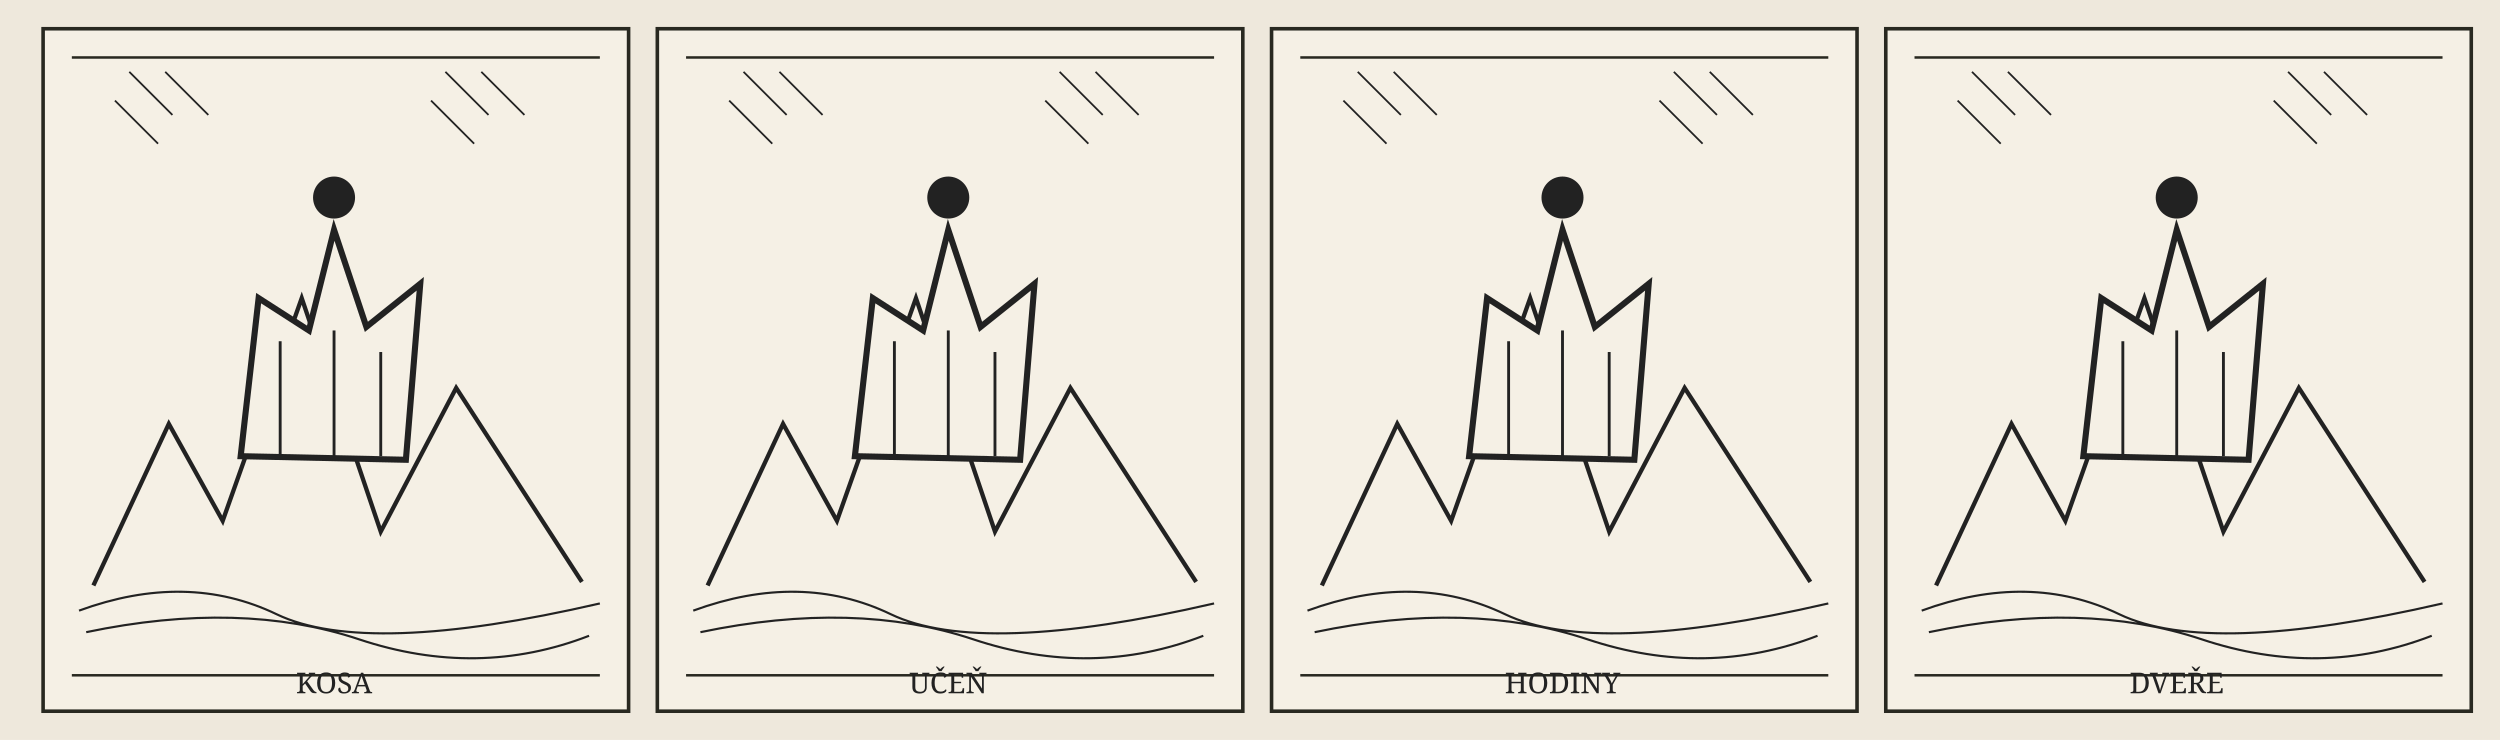
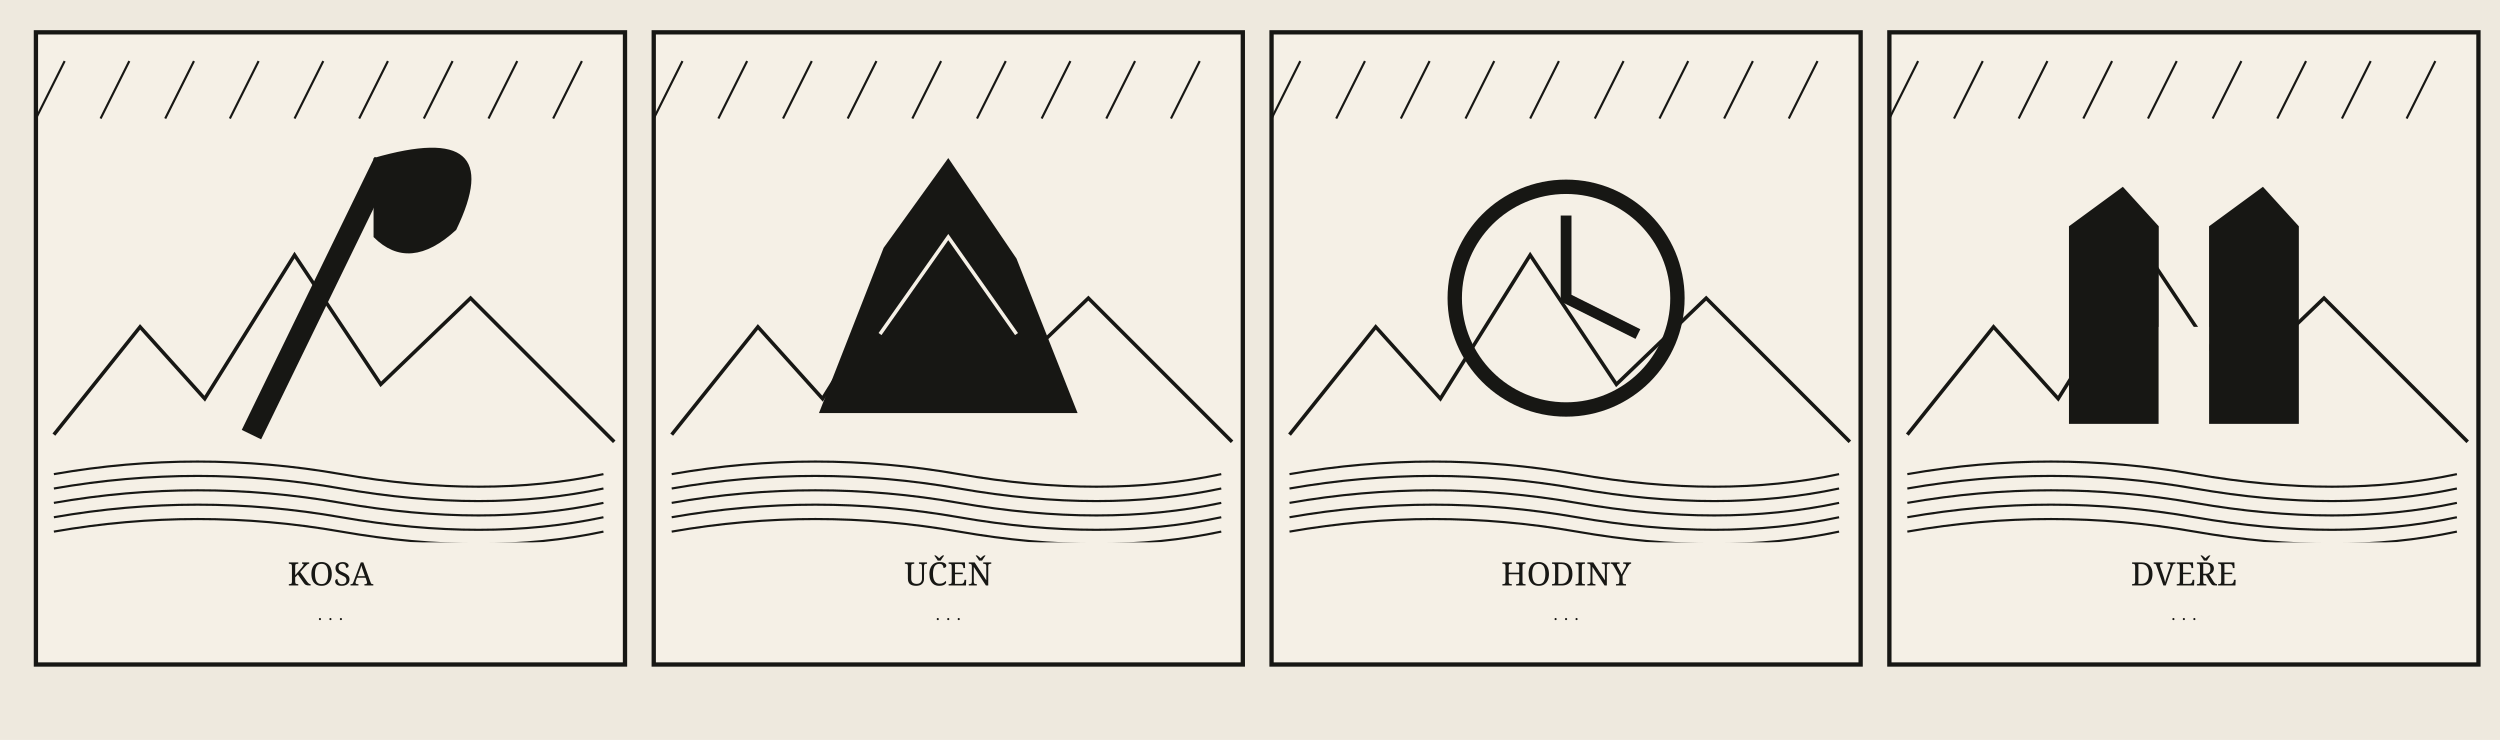
<svg xmlns="http://www.w3.org/2000/svg" viewBox="0 0 696 206">
-   <rect width="696" height="206" fill="#eee8dc" />
-   <g transform="translate(12,8)">
-     <rect width="163" height="190" fill="#f5f0e5" stroke="#282820" />
-     <path d="M8 8H155M8 180H155" stroke="#282820" stroke-width=".7" />
-     <g fill="none" stroke="#222" stroke-width="1.2">
-       <path d="M14 155L35 110L50 137L72 75L94 140L115 100L150 154" />
-       <path d="M10 162Q40 151 65 163T155 160M12 168Q55 159 88 170T152 169" stroke-width=".6" />
-       <path d="M20 20l12 12m-8-20l12 12m-2-12l12 12M108 20l12 12m-8-20l12 12m-2-12l12 12" stroke-width=".5" />
-     </g>
-     <g transform="translate(81,91)" fill="#f5f0e5" stroke="#222" stroke-width="1.7">
-       <path d="M-26 28L-21 -16L-7 -7L0 -35L9 -8L24 -20L20 29Z" />
-       <path d="M-15 28V-4M0 28V-7M13 28V-1" stroke-width=".8" />
-       <circle cx="0" cy="-44" r="5" fill="#222" />
-     </g>
-     <text x="81" y="185" font-family="Georgia,serif" font-size="8" text-anchor="middle" fill="#222">KOSA</text>
+   <rect width="696" height="206" fill="#eee9de" />
+   <g>
+     <rect x="10" y="9" width="164" height="176" fill="#f5f0e6" stroke="#171714" stroke-width="1.2" />
+     <path d="M18 17l-8 16" stroke="#171714" stroke-width=".6" />
+     <path d="M36 17l-8 16" stroke="#171714" stroke-width=".6" />
+     <path d="M54 17l-8 16" stroke="#171714" stroke-width=".6" />
+     <path d="M72 17l-8 16" stroke="#171714" stroke-width=".6" />
+     <path d="M90 17l-8 16" stroke="#171714" stroke-width=".6" />
+     <path d="M108 17l-8 16" stroke="#171714" stroke-width=".6" />
+     <path d="M126 17l-8 16" stroke="#171714" stroke-width=".6" />
+     <path d="M144 17l-8 16" stroke="#171714" stroke-width=".6" />
+     <path d="M162 17l-8 16" stroke="#171714" stroke-width=".6" />
+     <path d="M15 121l24 -30 18 20 25 -40 24 36 25 -24 40 40" stroke="#171714" fill="none" />
+     <path d="M70 121L107 45" stroke="#171714" stroke-width="6" />
+     <path d="M104 44Q142 33 127 64Q114 76 104 66" fill="#171714" />
+     <path d="M15 132q40 -7 80 0t73 0" stroke="#171714" stroke-width=".6" fill="none" />
+     <path d="M15 136q40 -7 80 0t73 0" stroke="#171714" stroke-width=".6" fill="none" />
+     <path d="M15 140q40 -7 80 0t73 0" stroke="#171714" stroke-width=".6" fill="none" />
+     <path d="M15 144q40 -7 80 0t73 0" stroke="#171714" stroke-width=".6" fill="none" />
+     <path d="M15 148q40 -7 80 0t73 0" stroke="#171714" stroke-width=".6" fill="none" />
+     <rect x="15" y="151" width="154" height="29" fill="#f5f0e6" />
+     <text x="92" y="163" text-anchor="middle" font-family="Georgia,serif" font-size="9" fill="#171714">KOSA</text>
+     <text x="92" y="174" text-anchor="middle" font-size="5" fill="#171714">· · ·</text>
  </g>
-   <g transform="translate(183,8)">
-     <rect width="163" height="190" fill="#f5f0e5" stroke="#282820" />
-     <path d="M8 8H155M8 180H155" stroke="#282820" stroke-width=".7" />
-     <g fill="none" stroke="#222" stroke-width="1.2">
-       <path d="M14 155L35 110L50 137L72 75L94 140L115 100L150 154" />
-       <path d="M10 162Q40 151 65 163T155 160M12 168Q55 159 88 170T152 169" stroke-width=".6" />
-       <path d="M20 20l12 12m-8-20l12 12m-2-12l12 12M108 20l12 12m-8-20l12 12m-2-12l12 12" stroke-width=".5" />
-     </g>
-     <g transform="translate(81,91)" fill="#f5f0e5" stroke="#222" stroke-width="1.7">
-       <path d="M-26 28L-21 -16L-7 -7L0 -35L9 -8L24 -20L20 29Z" />
-       <path d="M-15 28V-4M0 28V-7M13 28V-1" stroke-width=".8" />
-       <circle cx="0" cy="-44" r="5" fill="#222" />
-     </g>
-     <text x="81" y="185" font-family="Georgia,serif" font-size="8" text-anchor="middle" fill="#222">UČEŇ</text>
+   <g>
+     <rect x="182" y="9" width="164" height="176" fill="#f5f0e6" stroke="#171714" stroke-width="1.2" />
+     <path d="M190 17l-8 16" stroke="#171714" stroke-width=".6" />
+     <path d="M208 17l-8 16" stroke="#171714" stroke-width=".6" />
+     <path d="M226 17l-8 16" stroke="#171714" stroke-width=".6" />
+     <path d="M244 17l-8 16" stroke="#171714" stroke-width=".6" />
+     <path d="M262 17l-8 16" stroke="#171714" stroke-width=".6" />
+     <path d="M280 17l-8 16" stroke="#171714" stroke-width=".6" />
+     <path d="M298 17l-8 16" stroke="#171714" stroke-width=".6" />
+     <path d="M316 17l-8 16" stroke="#171714" stroke-width=".6" />
+     <path d="M334 17l-8 16" stroke="#171714" stroke-width=".6" />
+     <path d="M187 121l24 -30 18 20 25 -40 24 36 25 -24 40 40" stroke="#171714" fill="none" />
+     <path d="M228 115L246 69L264 44L283 72L300 115Z" fill="#171714" />
+     <path d="M245 93L264 66L283 93" stroke="#f5f0e6" fill="none" />
+     <path d="M187 132q40 -7 80 0t73 0" stroke="#171714" stroke-width=".6" fill="none" />
+     <path d="M187 136q40 -7 80 0t73 0" stroke="#171714" stroke-width=".6" fill="none" />
+     <path d="M187 140q40 -7 80 0t73 0" stroke="#171714" stroke-width=".6" fill="none" />
+     <path d="M187 144q40 -7 80 0t73 0" stroke="#171714" stroke-width=".6" fill="none" />
+     <path d="M187 148q40 -7 80 0t73 0" stroke="#171714" stroke-width=".6" fill="none" />
+     <rect x="187" y="151" width="154" height="29" fill="#f5f0e6" />
+     <text x="264" y="163" text-anchor="middle" font-family="Georgia,serif" font-size="9" fill="#171714">UČEŇ</text>
+     <text x="264" y="174" text-anchor="middle" font-size="5" fill="#171714">· · ·</text>
  </g>
-   <g transform="translate(354,8)">
-     <rect width="163" height="190" fill="#f5f0e5" stroke="#282820" />
-     <path d="M8 8H155M8 180H155" stroke="#282820" stroke-width=".7" />
-     <g fill="none" stroke="#222" stroke-width="1.2">
-       <path d="M14 155L35 110L50 137L72 75L94 140L115 100L150 154" />
-       <path d="M10 162Q40 151 65 163T155 160M12 168Q55 159 88 170T152 169" stroke-width=".6" />
-       <path d="M20 20l12 12m-8-20l12 12m-2-12l12 12M108 20l12 12m-8-20l12 12m-2-12l12 12" stroke-width=".5" />
-     </g>
-     <g transform="translate(81,91)" fill="#f5f0e5" stroke="#222" stroke-width="1.7">
-       <path d="M-26 28L-21 -16L-7 -7L0 -35L9 -8L24 -20L20 29Z" />
-       <path d="M-15 28V-4M0 28V-7M13 28V-1" stroke-width=".8" />
-       <circle cx="0" cy="-44" r="5" fill="#222" />
-     </g>
-     <text x="81" y="185" font-family="Georgia,serif" font-size="8" text-anchor="middle" fill="#222">HODINY</text>
+   <g>
+     <rect x="354" y="9" width="164" height="176" fill="#f5f0e6" stroke="#171714" stroke-width="1.2" />
+     <path d="M362 17l-8 16" stroke="#171714" stroke-width=".6" />
+     <path d="M380 17l-8 16" stroke="#171714" stroke-width=".6" />
+     <path d="M398 17l-8 16" stroke="#171714" stroke-width=".6" />
+     <path d="M416 17l-8 16" stroke="#171714" stroke-width=".6" />
+     <path d="M434 17l-8 16" stroke="#171714" stroke-width=".6" />
+     <path d="M452 17l-8 16" stroke="#171714" stroke-width=".6" />
+     <path d="M470 17l-8 16" stroke="#171714" stroke-width=".6" />
+     <path d="M488 17l-8 16" stroke="#171714" stroke-width=".6" />
+     <path d="M506 17l-8 16" stroke="#171714" stroke-width=".6" />
+     <path d="M359 121l24 -30 18 20 25 -40 24 36 25 -24 40 40" stroke="#171714" fill="none" />
+     <circle cx="436" cy="83" r="31" fill="none" stroke="#171714" stroke-width="4" />
+     <path d="M436 60V83L456 93" stroke="#171714" stroke-width="3" fill="none" />
+     <path d="M359 132q40 -7 80 0t73 0" stroke="#171714" stroke-width=".6" fill="none" />
+     <path d="M359 136q40 -7 80 0t73 0" stroke="#171714" stroke-width=".6" fill="none" />
+     <path d="M359 140q40 -7 80 0t73 0" stroke="#171714" stroke-width=".6" fill="none" />
+     <path d="M359 144q40 -7 80 0t73 0" stroke="#171714" stroke-width=".6" fill="none" />
+     <path d="M359 148q40 -7 80 0t73 0" stroke="#171714" stroke-width=".6" fill="none" />
+     <rect x="359" y="151" width="154" height="29" fill="#f5f0e6" />
+     <text x="436" y="163" text-anchor="middle" font-family="Georgia,serif" font-size="9" fill="#171714">HODINY</text>
+     <text x="436" y="174" text-anchor="middle" font-size="5" fill="#171714">· · ·</text>
  </g>
-   <g transform="translate(525,8)">
-     <rect width="163" height="190" fill="#f5f0e5" stroke="#282820" />
-     <path d="M8 8H155M8 180H155" stroke="#282820" stroke-width=".7" />
-     <g fill="none" stroke="#222" stroke-width="1.2">
-       <path d="M14 155L35 110L50 137L72 75L94 140L115 100L150 154" />
-       <path d="M10 162Q40 151 65 163T155 160M12 168Q55 159 88 170T152 169" stroke-width=".6" />
-       <path d="M20 20l12 12m-8-20l12 12m-2-12l12 12M108 20l12 12m-8-20l12 12m-2-12l12 12" stroke-width=".5" />
-     </g>
-     <g transform="translate(81,91)" fill="#f5f0e5" stroke="#222" stroke-width="1.7">
-       <path d="M-26 28L-21 -16L-7 -7L0 -35L9 -8L24 -20L20 29Z" />
-       <path d="M-15 28V-4M0 28V-7M13 28V-1" stroke-width=".8" />
-       <circle cx="0" cy="-44" r="5" fill="#222" />
-     </g>
-     <text x="81" y="185" font-family="Georgia,serif" font-size="8" text-anchor="middle" fill="#222">DVEŘE</text>
+   <g>
+     <rect x="526" y="9" width="164" height="176" fill="#f5f0e6" stroke="#171714" stroke-width="1.2" />
+     <path d="M534 17l-8 16" stroke="#171714" stroke-width=".6" />
+     <path d="M552 17l-8 16" stroke="#171714" stroke-width=".6" />
+     <path d="M570 17l-8 16" stroke="#171714" stroke-width=".6" />
+     <path d="M588 17l-8 16" stroke="#171714" stroke-width=".6" />
+     <path d="M606 17l-8 16" stroke="#171714" stroke-width=".6" />
+     <path d="M624 17l-8 16" stroke="#171714" stroke-width=".6" />
+     <path d="M642 17l-8 16" stroke="#171714" stroke-width=".6" />
+     <path d="M660 17l-8 16" stroke="#171714" stroke-width=".6" />
+     <path d="M678 17l-8 16" stroke="#171714" stroke-width=".6" />
+     <path d="M531 121l24 -30 18 20 25 -40 24 36 25 -24 40 40" stroke="#171714" fill="none" />
+     <path d="M576 118V63L591 52L601 63V118M615 118V63L630 52L640 63V118Z" fill="#171714" />
+     <path d="M601 118V91H615V118" fill="#f5f0e6" />
+     <path d="M531 132q40 -7 80 0t73 0" stroke="#171714" stroke-width=".6" fill="none" />
+     <path d="M531 136q40 -7 80 0t73 0" stroke="#171714" stroke-width=".6" fill="none" />
+     <path d="M531 140q40 -7 80 0t73 0" stroke="#171714" stroke-width=".6" fill="none" />
+     <path d="M531 144q40 -7 80 0t73 0" stroke="#171714" stroke-width=".6" fill="none" />
+     <path d="M531 148q40 -7 80 0t73 0" stroke="#171714" stroke-width=".6" fill="none" />
+     <rect x="531" y="151" width="154" height="29" fill="#f5f0e6" />
+     <text x="608" y="163" text-anchor="middle" font-family="Georgia,serif" font-size="9" fill="#171714">DVEŘE</text>
+     <text x="608" y="174" text-anchor="middle" font-size="5" fill="#171714">· · ·</text>
  </g>
</svg>
